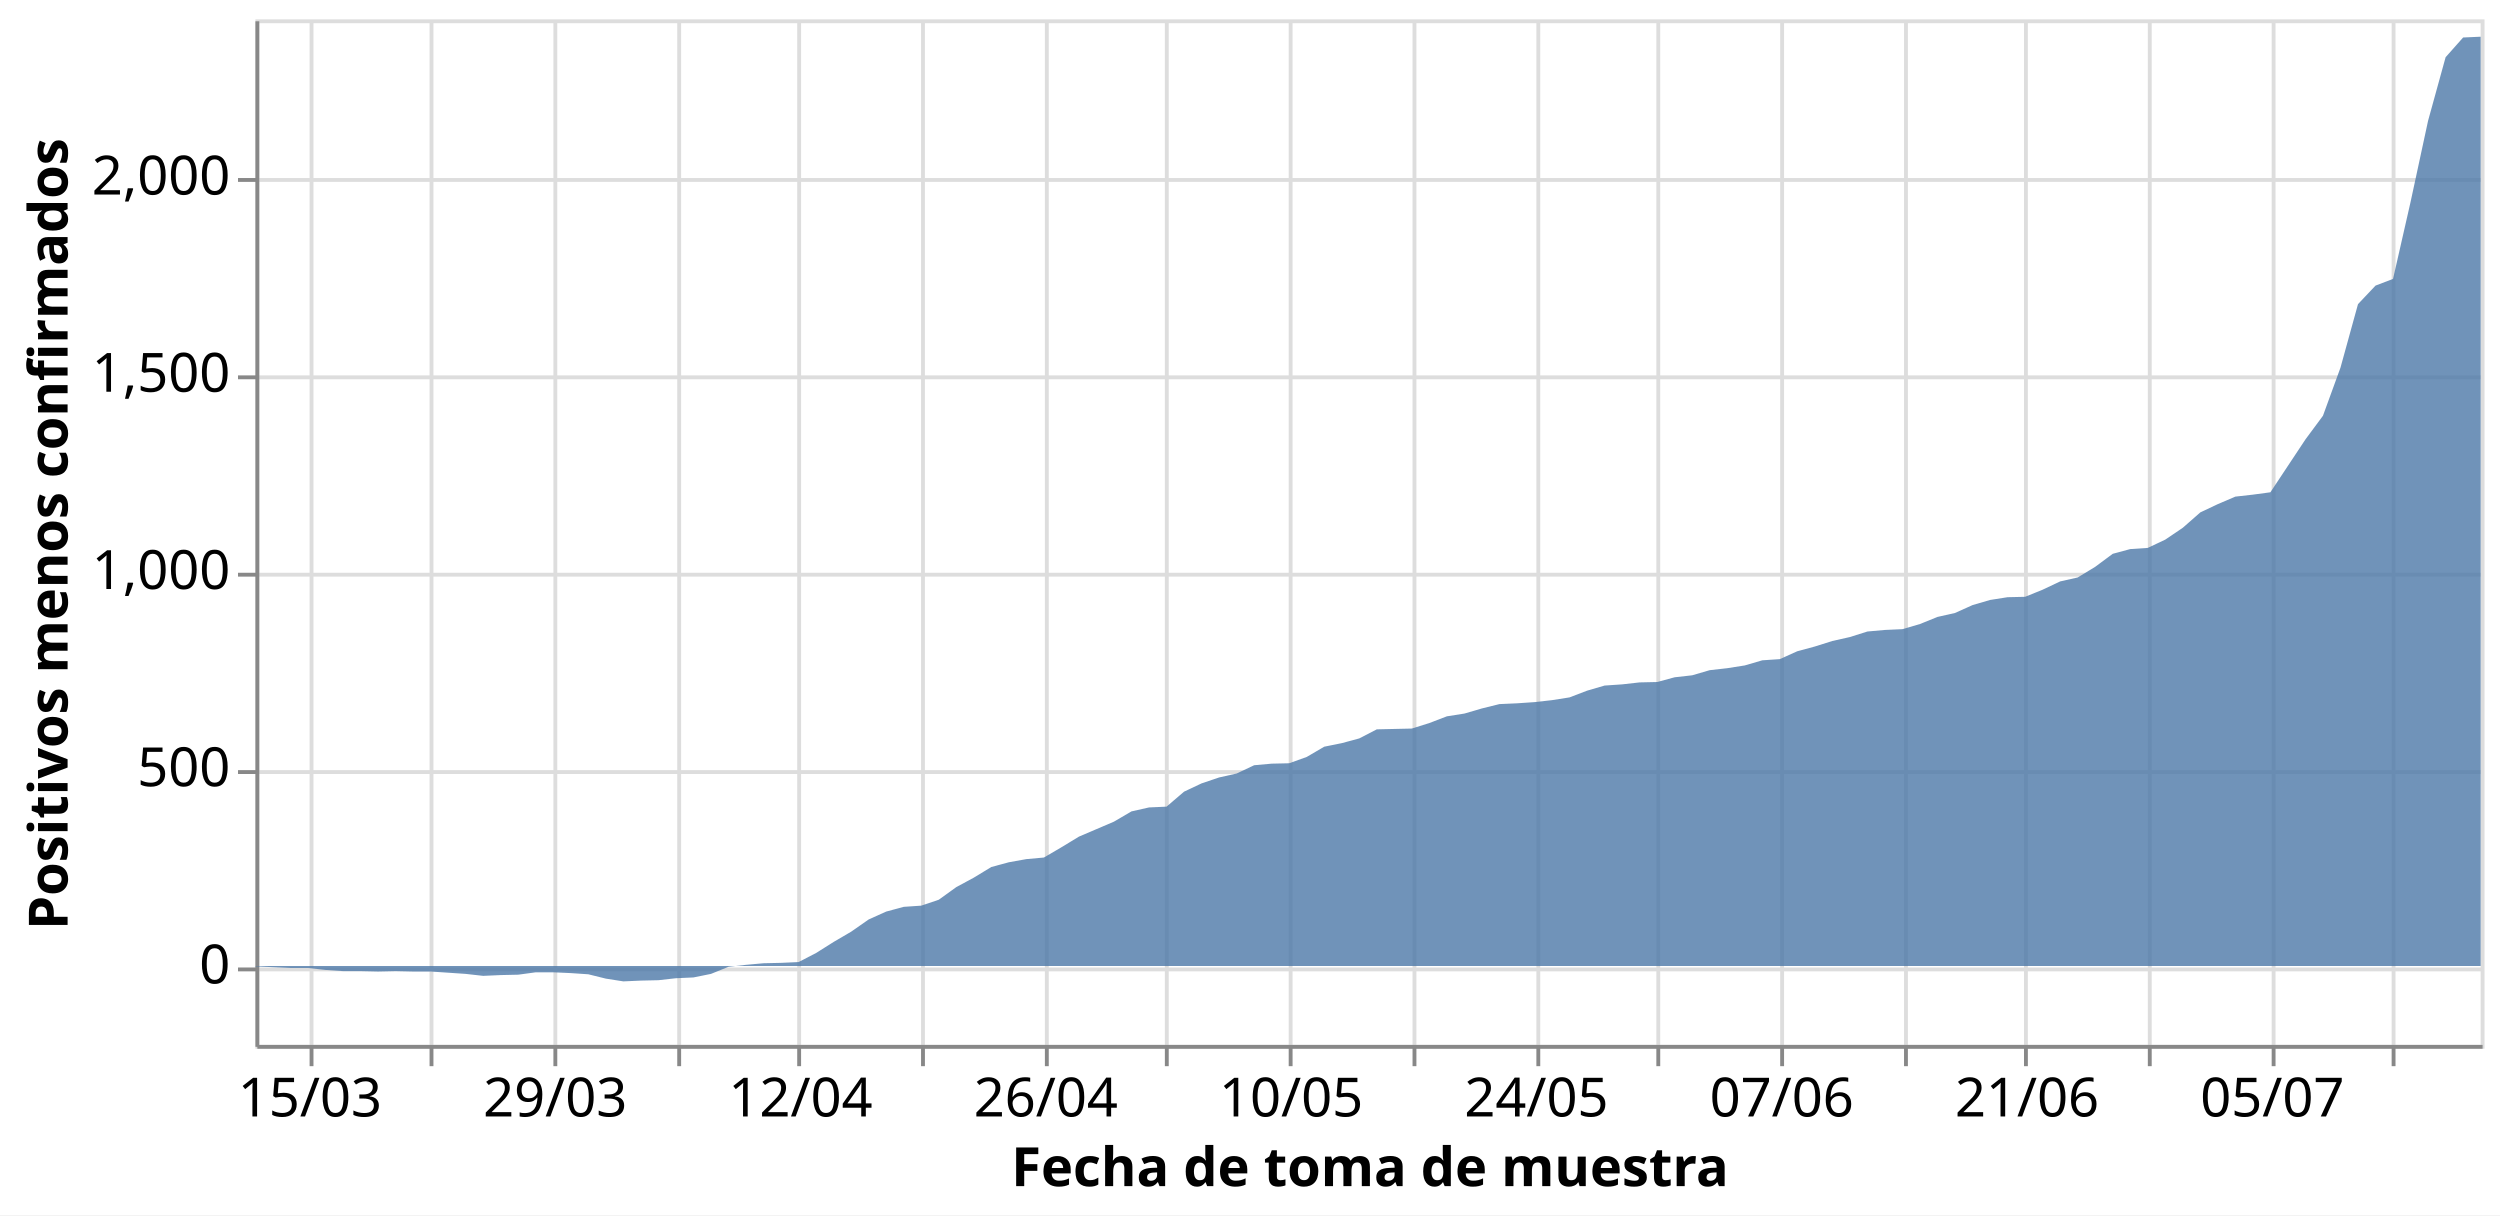
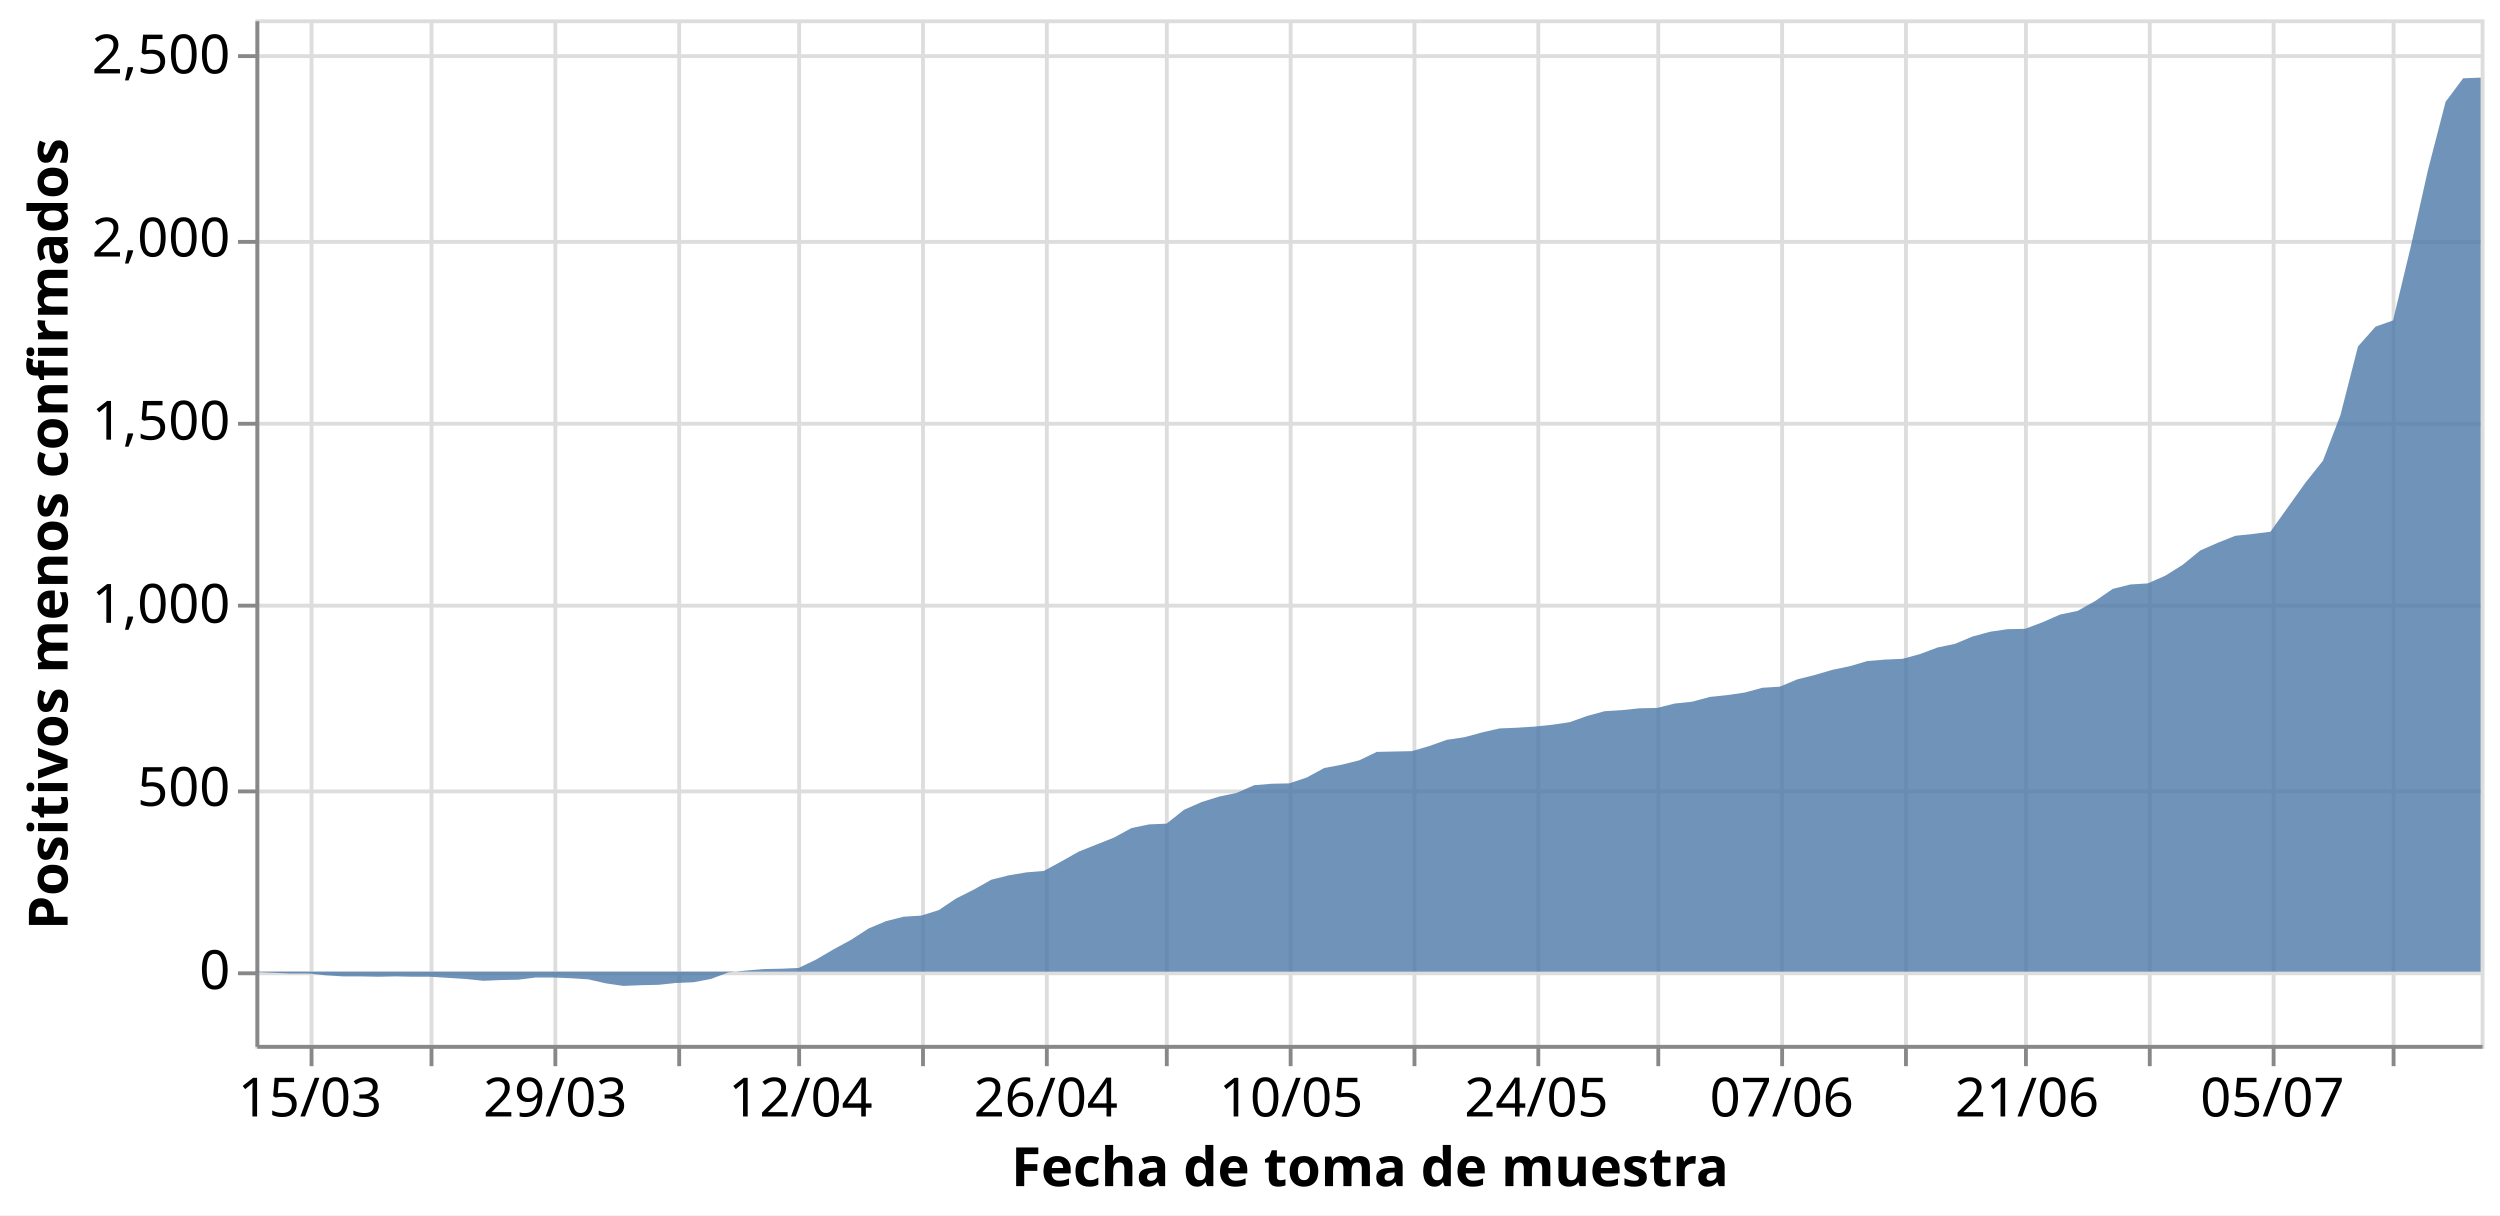
<svg xmlns="http://www.w3.org/2000/svg" class="marks" width="646" height="314" viewBox="0 0 646 314" version="1.1">
  <rect width="646" height="314" style="fill: white;" />
  <g transform="translate(66,5)">
    <g class="mark-group role-frame root">
      <g transform="translate(0,0)">
        <path class="background" d="M0.5,0.5h575v265h-575Z" style="fill: none; stroke: #ddd;" />
        <g>
          <g class="mark-group role-axis">
            <g transform="translate(0.5,265.5)">
              <path class="background" d="M0,0h0v0h0Z" style="pointer-events: none; fill: none;" />
              <g>
                <g class="mark-rule role-axis-grid" style="pointer-events: none;">
                  <line transform="translate(14,-265)" x2="0" y2="265" style="fill: none; stroke: #ddd; stroke-width: 1; opacity: 1;" />
                  <line transform="translate(45,-265)" x2="0" y2="265" style="fill: none; stroke: #ddd; stroke-width: 1; opacity: 1;" />
                  <line transform="translate(77,-265)" x2="0" y2="265" style="fill: none; stroke: #ddd; stroke-width: 1; opacity: 1;" />
                  <line transform="translate(109,-265)" x2="0" y2="265" style="fill: none; stroke: #ddd; stroke-width: 1; opacity: 1;" />
                  <line transform="translate(140,-265)" x2="0" y2="265" style="fill: none; stroke: #ddd; stroke-width: 1; opacity: 1;" />
                  <line transform="translate(172,-265)" x2="0" y2="265" style="fill: none; stroke: #ddd; stroke-width: 1; opacity: 1;" />
                  <line transform="translate(204,-265)" x2="0" y2="265" style="fill: none; stroke: #ddd; stroke-width: 1; opacity: 1;" />
                  <line transform="translate(235,-265)" x2="0" y2="265" style="fill: none; stroke: #ddd; stroke-width: 1; opacity: 1;" />
                  <line transform="translate(267,-265)" x2="0" y2="265" style="fill: none; stroke: #ddd; stroke-width: 1; opacity: 1;" />
                  <line transform="translate(299,-265)" x2="0" y2="265" style="fill: none; stroke: #ddd; stroke-width: 1; opacity: 1;" />
                  <line transform="translate(331,-265)" x2="0" y2="265" style="fill: none; stroke: #ddd; stroke-width: 1; opacity: 1;" />
                  <line transform="translate(362,-265)" x2="0" y2="265" style="fill: none; stroke: #ddd; stroke-width: 1; opacity: 1;" />
                  <line transform="translate(394,-265)" x2="0" y2="265" style="fill: none; stroke: #ddd; stroke-width: 1; opacity: 1;" />
                  <line transform="translate(426,-265)" x2="0" y2="265" style="fill: none; stroke: #ddd; stroke-width: 1; opacity: 1;" />
                  <line transform="translate(457,-265)" x2="0" y2="265" style="fill: none; stroke: #ddd; stroke-width: 1; opacity: 1;" />
                  <line transform="translate(489,-265)" x2="0" y2="265" style="fill: none; stroke: #ddd; stroke-width: 1; opacity: 1;" />
                  <line transform="translate(521,-265)" x2="0" y2="265" style="fill: none; stroke: #ddd; stroke-width: 1; opacity: 1;" />
                  <line transform="translate(552,-265)" x2="0" y2="265" style="fill: none; stroke: #ddd; stroke-width: 1; opacity: 1;" />
                </g>
              </g>
              <path class="foreground" d="" style="pointer-events: none; display: none; fill: none;" />
            </g>
          </g>
          <g class="mark-group role-axis">
            <g transform="translate(0.5,0.5)">
              <path class="background" d="M0,0h0v0h0Z" style="pointer-events: none; fill: none;" />
              <g>
                <g class="mark-rule role-axis-grid" style="pointer-events: none;">
-                   <line transform="translate(0,245)" x2="575" y2="0" style="fill: none; stroke: #ddd; stroke-width: 1; opacity: 1;" />
-                   <line transform="translate(0,194)" x2="575" y2="0" style="fill: none; stroke: #ddd; stroke-width: 1; opacity: 1;" />
-                   <line transform="translate(0,143)" x2="575" y2="0" style="fill: none; stroke: #ddd; stroke-width: 1; opacity: 1;" />
-                   <line transform="translate(0,92)" x2="575" y2="0" style="fill: none; stroke: #ddd; stroke-width: 1; opacity: 1;" />
-                   <line transform="translate(0,41)" x2="575" y2="0" style="fill: none; stroke: #ddd; stroke-width: 1; opacity: 1;" />
+                   <line transform="translate(0,246)" x2="575" y2="0" style="fill: none; stroke: #ddd; stroke-width: 1; opacity: 1;" />
+                   <line transform="translate(0,199)" x2="575" y2="0" style="fill: none; stroke: #ddd; stroke-width: 1; opacity: 1;" />
+                   <line transform="translate(0,151)" x2="575" y2="0" style="fill: none; stroke: #ddd; stroke-width: 1; opacity: 1;" />
+                   <line transform="translate(0,104)" x2="575" y2="0" style="fill: none; stroke: #ddd; stroke-width: 1; opacity: 1;" />
+                   <line transform="translate(0,57)" x2="575" y2="0" style="fill: none; stroke: #ddd; stroke-width: 1; opacity: 1;" />
+                   <line transform="translate(0,9)" x2="575" y2="0" style="fill: none; stroke: #ddd; stroke-width: 1; opacity: 1;" />
                </g>
              </g>
              <path class="foreground" d="" style="pointer-events: none; display: none; fill: none;" />
            </g>
          </g>
          <g class="mark-group role-axis">
            <g transform="translate(0.5,265.5)">
              <path class="background" d="M0,0h0v0h0Z" style="pointer-events: none; fill: none;" />
              <g>
                <g class="mark-rule role-axis-tick" style="pointer-events: none;">
                  <line transform="translate(14,0)" x2="0" y2="5" style="fill: none; stroke: #888; stroke-width: 1; opacity: 1;" />
                  <line transform="translate(45,0)" x2="0" y2="5" style="fill: none; stroke: #888; stroke-width: 1; opacity: 1;" />
                  <line transform="translate(77,0)" x2="0" y2="5" style="fill: none; stroke: #888; stroke-width: 1; opacity: 1;" />
                  <line transform="translate(109,0)" x2="0" y2="5" style="fill: none; stroke: #888; stroke-width: 1; opacity: 1;" />
                  <line transform="translate(140,0)" x2="0" y2="5" style="fill: none; stroke: #888; stroke-width: 1; opacity: 1;" />
                  <line transform="translate(172,0)" x2="0" y2="5" style="fill: none; stroke: #888; stroke-width: 1; opacity: 1;" />
                  <line transform="translate(204,0)" x2="0" y2="5" style="fill: none; stroke: #888; stroke-width: 1; opacity: 1;" />
                  <line transform="translate(235,0)" x2="0" y2="5" style="fill: none; stroke: #888; stroke-width: 1; opacity: 1;" />
                  <line transform="translate(267,0)" x2="0" y2="5" style="fill: none; stroke: #888; stroke-width: 1; opacity: 1;" />
                  <line transform="translate(299,0)" x2="0" y2="5" style="fill: none; stroke: #888; stroke-width: 1; opacity: 1;" />
                  <line transform="translate(331,0)" x2="0" y2="5" style="fill: none; stroke: #888; stroke-width: 1; opacity: 1;" />
                  <line transform="translate(362,0)" x2="0" y2="5" style="fill: none; stroke: #888; stroke-width: 1; opacity: 1;" />
                  <line transform="translate(394,0)" x2="0" y2="5" style="fill: none; stroke: #888; stroke-width: 1; opacity: 1;" />
                  <line transform="translate(426,0)" x2="0" y2="5" style="fill: none; stroke: #888; stroke-width: 1; opacity: 1;" />
                  <line transform="translate(457,0)" x2="0" y2="5" style="fill: none; stroke: #888; stroke-width: 1; opacity: 1;" />
                  <line transform="translate(489,0)" x2="0" y2="5" style="fill: none; stroke: #888; stroke-width: 1; opacity: 1;" />
                  <line transform="translate(521,0)" x2="0" y2="5" style="fill: none; stroke: #888; stroke-width: 1; opacity: 1;" />
                  <line transform="translate(552,0)" x2="0" y2="5" style="fill: none; stroke: #888; stroke-width: 1; opacity: 1;" />
                </g>
                <g class="mark-text role-axis-label" style="pointer-events: none;">
                  <text text-anchor="middle" transform="translate(13.58268,18)" style="font-family: sans-serif; font-size: 14px; fill: #000; opacity: 1;">15/03</text>
                  <text text-anchor="middle" transform="translate(45.27559,18)" style="font-family: sans-serif; font-size: 14px; fill: #000; opacity: 0;">22/03</text>
                  <text text-anchor="middle" transform="translate(76.9685,18)" style="font-family: sans-serif; font-size: 14px; fill: #000; opacity: 1;">29/03</text>
                  <text text-anchor="middle" transform="translate(108.6614,18)" style="font-family: sans-serif; font-size: 14px; fill: #000; opacity: 0;">05/04</text>
                  <text text-anchor="middle" transform="translate(140.3543,18)" style="font-family: sans-serif; font-size: 14px; fill: #000; opacity: 1;">12/04</text>
                  <text text-anchor="middle" transform="translate(172.0472,18)" style="font-family: sans-serif; font-size: 14px; fill: #000; opacity: 0;">19/04</text>
                  <text text-anchor="middle" transform="translate(203.7402,18)" style="font-family: sans-serif; font-size: 14px; fill: #000; opacity: 1;">26/04</text>
                  <text text-anchor="middle" transform="translate(235.4331,18)" style="font-family: sans-serif; font-size: 14px; fill: #000; opacity: 0;">03/05</text>
                  <text text-anchor="middle" transform="translate(267.126,18)" style="font-family: sans-serif; font-size: 14px; fill: #000; opacity: 1;">10/05</text>
                  <text text-anchor="middle" transform="translate(298.8189,18)" style="font-family: sans-serif; font-size: 14px; fill: #000; opacity: 0;">17/05</text>
                  <text text-anchor="middle" transform="translate(330.5118,18)" style="font-family: sans-serif; font-size: 14px; fill: #000; opacity: 1;">24/05</text>
                  <text text-anchor="middle" transform="translate(362.2047,18)" style="font-family: sans-serif; font-size: 14px; fill: #000; opacity: 0;">31/05</text>
                  <text text-anchor="middle" transform="translate(393.8976,18)" style="font-family: sans-serif; font-size: 14px; fill: #000; opacity: 1;">07/06</text>
                  <text text-anchor="middle" transform="translate(425.5906,18)" style="font-family: sans-serif; font-size: 14px; fill: #000; opacity: 0;">14/06</text>
                  <text text-anchor="middle" transform="translate(457.2835,18)" style="font-family: sans-serif; font-size: 14px; fill: #000; opacity: 1;">21/06</text>
                  <text text-anchor="middle" transform="translate(488.9764,18)" style="font-family: sans-serif; font-size: 14px; fill: #000; opacity: 0;">28/06</text>
                  <text text-anchor="middle" transform="translate(520.6693,18)" style="font-family: sans-serif; font-size: 14px; fill: #000; opacity: 1;">05/07</text>
                  <text text-anchor="middle" transform="translate(552.3622,18)" style="font-family: sans-serif; font-size: 14px; fill: #000; opacity: 0;">12/07</text>
                </g>
                <g class="mark-rule role-axis-domain" style="pointer-events: none;">
                  <line transform="translate(0,0)" x2="575" y2="0" style="fill: none; stroke: #888; stroke-width: 1; opacity: 1;" />
                </g>
                <g class="mark-text role-axis-title" style="pointer-events: none;">
                  <text text-anchor="middle" transform="translate(287.5,36)" style="font-family: sans-serif; font-size: 14px; font-weight: bold; fill: #000; opacity: 1;">Fecha de toma de muestra</text>
                </g>
              </g>
              <path class="foreground" d="" style="pointer-events: none; display: none; fill: none;" />
            </g>
          </g>
          <g class="mark-group role-axis">
            <g transform="translate(0.5,0.5)">
              <path class="background" d="M0,0h0v0h0Z" style="pointer-events: none; fill: none;" />
              <g>
                <g class="mark-rule role-axis-tick" style="pointer-events: none;">
-                   <line transform="translate(0,245)" x2="-5" y2="0" style="fill: none; stroke: #888; stroke-width: 1; opacity: 1;" />
-                   <line transform="translate(0,194)" x2="-5" y2="0" style="fill: none; stroke: #888; stroke-width: 1; opacity: 1;" />
-                   <line transform="translate(0,143)" x2="-5" y2="0" style="fill: none; stroke: #888; stroke-width: 1; opacity: 1;" />
-                   <line transform="translate(0,92)" x2="-5" y2="0" style="fill: none; stroke: #888; stroke-width: 1; opacity: 1;" />
-                   <line transform="translate(0,41)" x2="-5" y2="0" style="fill: none; stroke: #888; stroke-width: 1; opacity: 1;" />
+                   <line transform="translate(0,246)" x2="-5" y2="0" style="fill: none; stroke: #888; stroke-width: 1; opacity: 1;" />
+                   <line transform="translate(0,199)" x2="-5" y2="0" style="fill: none; stroke: #888; stroke-width: 1; opacity: 1;" />
+                   <line transform="translate(0,151)" x2="-5" y2="0" style="fill: none; stroke: #888; stroke-width: 1; opacity: 1;" />
+                   <line transform="translate(0,104)" x2="-5" y2="0" style="fill: none; stroke: #888; stroke-width: 1; opacity: 1;" />
+                   <line transform="translate(0,57)" x2="-5" y2="0" style="fill: none; stroke: #888; stroke-width: 1; opacity: 1;" />
+                   <line transform="translate(0,9)" x2="-5" y2="0" style="fill: none; stroke: #888; stroke-width: 1; opacity: 1;" />
                </g>
                <g class="mark-text role-axis-label" style="pointer-events: none;">
-                   <text text-anchor="end" transform="translate(-7,248.6154)" style="font-family: sans-serif; font-size: 14px; fill: #000; opacity: 1;">0</text>
-                   <text text-anchor="end" transform="translate(-7,197.6538)" style="font-family: sans-serif; font-size: 14px; fill: #000; opacity: 1;">500</text>
-                   <text text-anchor="end" transform="translate(-7,146.6923)" style="font-family: sans-serif; font-size: 14px; fill: #000; opacity: 1;">1,000</text>
-                   <text text-anchor="end" transform="translate(-7,95.73077)" style="font-family: sans-serif; font-size: 14px; fill: #000; opacity: 1;">1,500</text>
-                   <text text-anchor="end" transform="translate(-7,44.76923)" style="font-family: sans-serif; font-size: 14px; fill: #000; opacity: 1;">2,000</text>
+                   <text text-anchor="end" transform="translate(-7,250.0714)" style="font-family: sans-serif; font-size: 14px; fill: #000; opacity: 1;">0</text>
+                   <text text-anchor="end" transform="translate(-7,202.75)" style="font-family: sans-serif; font-size: 14px; fill: #000; opacity: 1;">500</text>
+                   <text text-anchor="end" transform="translate(-7,155.4286)" style="font-family: sans-serif; font-size: 14px; fill: #000; opacity: 1;">1,000</text>
+                   <text text-anchor="end" transform="translate(-7,108.1071)" style="font-family: sans-serif; font-size: 14px; fill: #000; opacity: 1;">1,500</text>
+                   <text text-anchor="end" transform="translate(-7,60.78571)" style="font-family: sans-serif; font-size: 14px; fill: #000; opacity: 1;">2,000</text>
+                   <text text-anchor="end" transform="translate(-7,13.46429)" style="font-family: sans-serif; font-size: 14px; fill: #000; opacity: 1;">2,500</text>
                </g>
                <g class="mark-rule role-axis-domain" style="pointer-events: none;">
                  <line transform="translate(0,265)" x2="0" y2="-265" style="fill: none; stroke: #888; stroke-width: 1; opacity: 1;" />
                </g>
                <g class="mark-text role-axis-title" style="pointer-events: none;">
                  <text text-anchor="middle" transform="translate(-46.03418,132.5) rotate(-90) translate(0,-3)" style="font-family: sans-serif; font-size: 14px; font-weight: bold; fill: #000; opacity: 1;">Positivos menos confirmados</text>
                </g>
              </g>
              <path class="foreground" d="" style="pointer-events: none; display: none; fill: none;" />
            </g>
          </g>
          <g class="mark-area role-mark marks">
-             <path d="M0,244.717L4.528,244.921L9.055,245.125L13.583,245.125L18.11,245.635L22.638,245.94L27.165,245.94L31.693,246.042L36.22,245.94L40.748,246.042L45.276,246.042L49.803,246.348L54.331,246.654L58.858,247.163L63.386,246.96L67.913,246.858L72.441,246.246L76.969,246.246L81.496,246.45L86.024,246.756L90.551,247.877L95.079,248.59L99.606,248.387L104.134,248.285L108.661,247.775L113.189,247.571L117.717,246.654L122.244,244.819L126.772,244.31L131.299,243.902L135.827,243.8L140.354,243.596L144.882,241.252L149.409,238.398L153.937,235.748L158.465,232.588L162.992,230.55L167.52,229.327L172.047,229.021L176.575,227.492L181.102,224.231L185.63,221.785L190.157,219.033L194.685,217.81L199.213,216.994L203.74,216.587L208.268,213.937L212.795,211.185L217.323,209.248L221.85,207.312L226.378,204.662L230.906,203.642L235.433,203.438L239.961,199.565L244.488,197.425L249.016,195.896L253.543,194.877L258.071,192.737L262.598,192.329L267.126,192.227L271.654,190.596L276.181,187.946L280.709,187.029L285.236,185.806L289.764,183.462L294.291,183.36L298.819,183.258L303.346,181.831L307.874,180.098L312.402,179.385L316.929,178.06L321.457,176.938L325.984,176.735L330.512,176.429L335.039,175.919L339.567,175.206L344.094,173.473L348.622,172.148L353.15,171.842L357.677,171.333L362.205,171.231L366.732,170.008L371.26,169.498L375.787,168.173L380.315,167.663L384.843,166.95L389.37,165.625L393.898,165.319L398.425,163.281L402.953,162.058L407.48,160.631L412.008,159.612L416.535,158.185L421.063,157.777L425.591,157.573L430.118,156.248L434.646,154.413L439.173,153.394L443.701,151.356L448.228,150.031L452.756,149.317L457.283,149.215L461.811,147.381L466.339,145.24L470.866,144.221L475.394,141.469L479.921,138.106L484.449,136.883L488.976,136.577L493.504,134.437L498.031,131.379L502.559,127.404L507.087,125.263L511.614,123.327L516.142,122.817L520.669,122.206L525.197,115.377L529.724,108.548L534.252,102.433L538.78,89.998L543.307,73.588L547.835,68.798L552.362,67.065L556.89,47.19L561.417,26.194L565.945,9.785L570.472,4.688L575,4.485L575,244.615L570.472,244.615L565.945,244.615L561.417,244.615L556.89,244.615L552.362,244.615L547.835,244.615L543.307,244.615L538.78,244.615L534.252,244.615L529.724,244.615L525.197,244.615L520.669,244.615L516.142,244.615L511.614,244.615L507.087,244.615L502.559,244.615L498.031,244.615L493.504,244.615L488.976,244.615L484.449,244.615L479.921,244.615L475.394,244.615L470.866,244.615L466.339,244.615L461.811,244.615L457.283,244.615L452.756,244.615L448.228,244.615L443.701,244.615L439.173,244.615L434.646,244.615L430.118,244.615L425.591,244.615L421.063,244.615L416.535,244.615L412.008,244.615L407.48,244.615L402.953,244.615L398.425,244.615L393.898,244.615L389.37,244.615L384.843,244.615L380.315,244.615L375.787,244.615L371.26,244.615L366.732,244.615L362.205,244.615L357.677,244.615L353.15,244.615L348.622,244.615L344.094,244.615L339.567,244.615L335.039,244.615L330.512,244.615L325.984,244.615L321.457,244.615L316.929,244.615L312.402,244.615L307.874,244.615L303.346,244.615L298.819,244.615L294.291,244.615L289.764,244.615L285.236,244.615L280.709,244.615L276.181,244.615L271.654,244.615L267.126,244.615L262.598,244.615L258.071,244.615L253.543,244.615L249.016,244.615L244.488,244.615L239.961,244.615L235.433,244.615L230.906,244.615L226.378,244.615L221.85,244.615L217.323,244.615L212.795,244.615L208.268,244.615L203.74,244.615L199.213,244.615L194.685,244.615L190.157,244.615L185.63,244.615L181.102,244.615L176.575,244.615L172.047,244.615L167.52,244.615L162.992,244.615L158.465,244.615L153.937,244.615L149.409,244.615L144.882,244.615L140.354,244.615L135.827,244.615L131.299,244.615L126.772,244.615L122.244,244.615L117.717,244.615L113.189,244.615L108.661,244.615L104.134,244.615L99.606,244.615L95.079,244.615L90.551,244.615L86.024,244.615L81.496,244.615L76.969,244.615L72.441,244.615L67.913,244.615L63.386,244.615L58.858,244.615L54.331,244.615L49.803,244.615L45.276,244.615L40.748,244.615L36.22,244.615L31.693,244.615L27.165,244.615L22.638,244.615L18.11,244.615L13.583,244.615L9.055,244.615L4.528,244.615L0,244.615Z" style="fill: #4c78a8; opacity: 0.8;" />
+             <path d="M0,246.166L4.528,246.355L9.055,246.545L13.583,246.545L18.11,247.018L22.638,247.302L27.165,247.302L31.693,247.396L36.22,247.302L40.748,247.396L45.276,247.396L49.803,247.68L54.331,247.964L58.858,248.438L63.386,248.248L67.913,248.154L72.441,247.586L76.969,247.586L81.496,247.775L86.024,248.059L90.551,249.1L95.079,249.762L99.606,249.573L104.134,249.479L108.661,249.005L113.189,248.816L117.717,247.964L122.244,246.261L126.772,245.787L131.299,245.409L135.827,245.314L140.354,245.125L144.882,242.948L149.409,240.298L153.937,237.837L158.465,234.904L162.992,233.011L167.52,231.875L172.047,231.591L176.575,230.171L181.102,227.143L185.63,224.871L190.157,222.316L194.685,221.18L199.213,220.423L203.74,220.045L208.268,217.584L212.795,215.029L217.323,213.23L221.85,211.432L226.378,208.971L230.906,208.025L235.433,207.836L239.961,204.239L244.488,202.252L249.016,200.832L253.543,199.886L258.071,197.898L262.598,197.52L267.126,197.425L271.654,195.911L276.181,193.45L280.709,192.598L285.236,191.462L289.764,189.286L294.291,189.191L298.819,189.096L303.346,187.771L307.874,186.162L312.402,185.5L316.929,184.27L321.457,183.229L325.984,183.039L330.512,182.755L335.039,182.282L339.567,181.62L344.094,180.011L348.622,178.78L353.15,178.496L357.677,178.023L362.205,177.929L366.732,176.793L371.26,176.32L375.787,175.089L380.315,174.616L384.843,173.954L389.37,172.723L393.898,172.439L398.425,170.546L402.953,169.411L407.48,168.086L412.008,167.139L416.535,165.814L421.063,165.436L425.591,165.246L430.118,164.016L434.646,162.312L439.173,161.366L443.701,159.473L448.228,158.243L452.756,157.58L457.283,157.486L461.811,155.782L466.339,153.795L470.866,152.848L475.394,150.293L479.921,147.17L484.449,146.034L488.976,145.75L493.504,143.762L498.031,140.923L502.559,137.232L507.087,135.245L511.614,133.446L516.142,132.973L520.669,132.405L525.197,126.064L529.724,119.723L534.252,114.045L538.78,102.214L543.307,84.516L547.835,79.405L552.362,77.796L556.89,58.963L561.417,38.804L565.945,21.295L570.472,15.237L575,15.048L575,246.071L570.472,246.071L565.945,246.071L561.417,246.071L556.89,246.071L552.362,246.071L547.835,246.071L543.307,246.071L538.78,246.071L534.252,246.071L529.724,246.071L525.197,246.071L520.669,246.071L516.142,246.071L511.614,246.071L507.087,246.071L502.559,246.071L498.031,246.071L493.504,246.071L488.976,246.071L484.449,246.071L479.921,246.071L475.394,246.071L470.866,246.071L466.339,246.071L461.811,246.071L457.283,246.071L452.756,246.071L448.228,246.071L443.701,246.071L439.173,246.071L434.646,246.071L430.118,246.071L425.591,246.071L421.063,246.071L416.535,246.071L412.008,246.071L407.48,246.071L402.953,246.071L398.425,246.071L393.898,246.071L389.37,246.071L384.843,246.071L380.315,246.071L375.787,246.071L371.26,246.071L366.732,246.071L362.205,246.071L357.677,246.071L353.15,246.071L348.622,246.071L344.094,246.071L339.567,246.071L335.039,246.071L330.512,246.071L325.984,246.071L321.457,246.071L316.929,246.071L312.402,246.071L307.874,246.071L303.346,246.071L298.819,246.071L294.291,246.071L289.764,246.071L285.236,246.071L280.709,246.071L276.181,246.071L271.654,246.071L267.126,246.071L262.598,246.071L258.071,246.071L253.543,246.071L249.016,246.071L244.488,246.071L239.961,246.071L235.433,246.071L230.906,246.071L226.378,246.071L221.85,246.071L217.323,246.071L212.795,246.071L208.268,246.071L203.74,246.071L199.213,246.071L194.685,246.071L190.157,246.071L185.63,246.071L181.102,246.071L176.575,246.071L172.047,246.071L167.52,246.071L162.992,246.071L158.465,246.071L153.937,246.071L149.409,246.071L144.882,246.071L140.354,246.071L135.827,246.071L131.299,246.071L126.772,246.071L122.244,246.071L117.717,246.071L113.189,246.071L108.661,246.071L104.134,246.071L99.606,246.071L95.079,246.071L90.551,246.071L86.024,246.071L81.496,246.071L76.969,246.071L72.441,246.071L67.913,246.071L63.386,246.071L58.858,246.071L54.331,246.071L49.803,246.071L45.276,246.071L40.748,246.071L36.22,246.071L31.693,246.071L27.165,246.071L22.638,246.071L18.11,246.071L13.583,246.071L9.055,246.071L4.528,246.071L0,246.071Z" style="fill: #4c78a8; opacity: 0.8;" />
          </g>
        </g>
        <path class="foreground" d="" style="display: none; fill: none;" />
      </g>
    </g>
  </g>
</svg>
